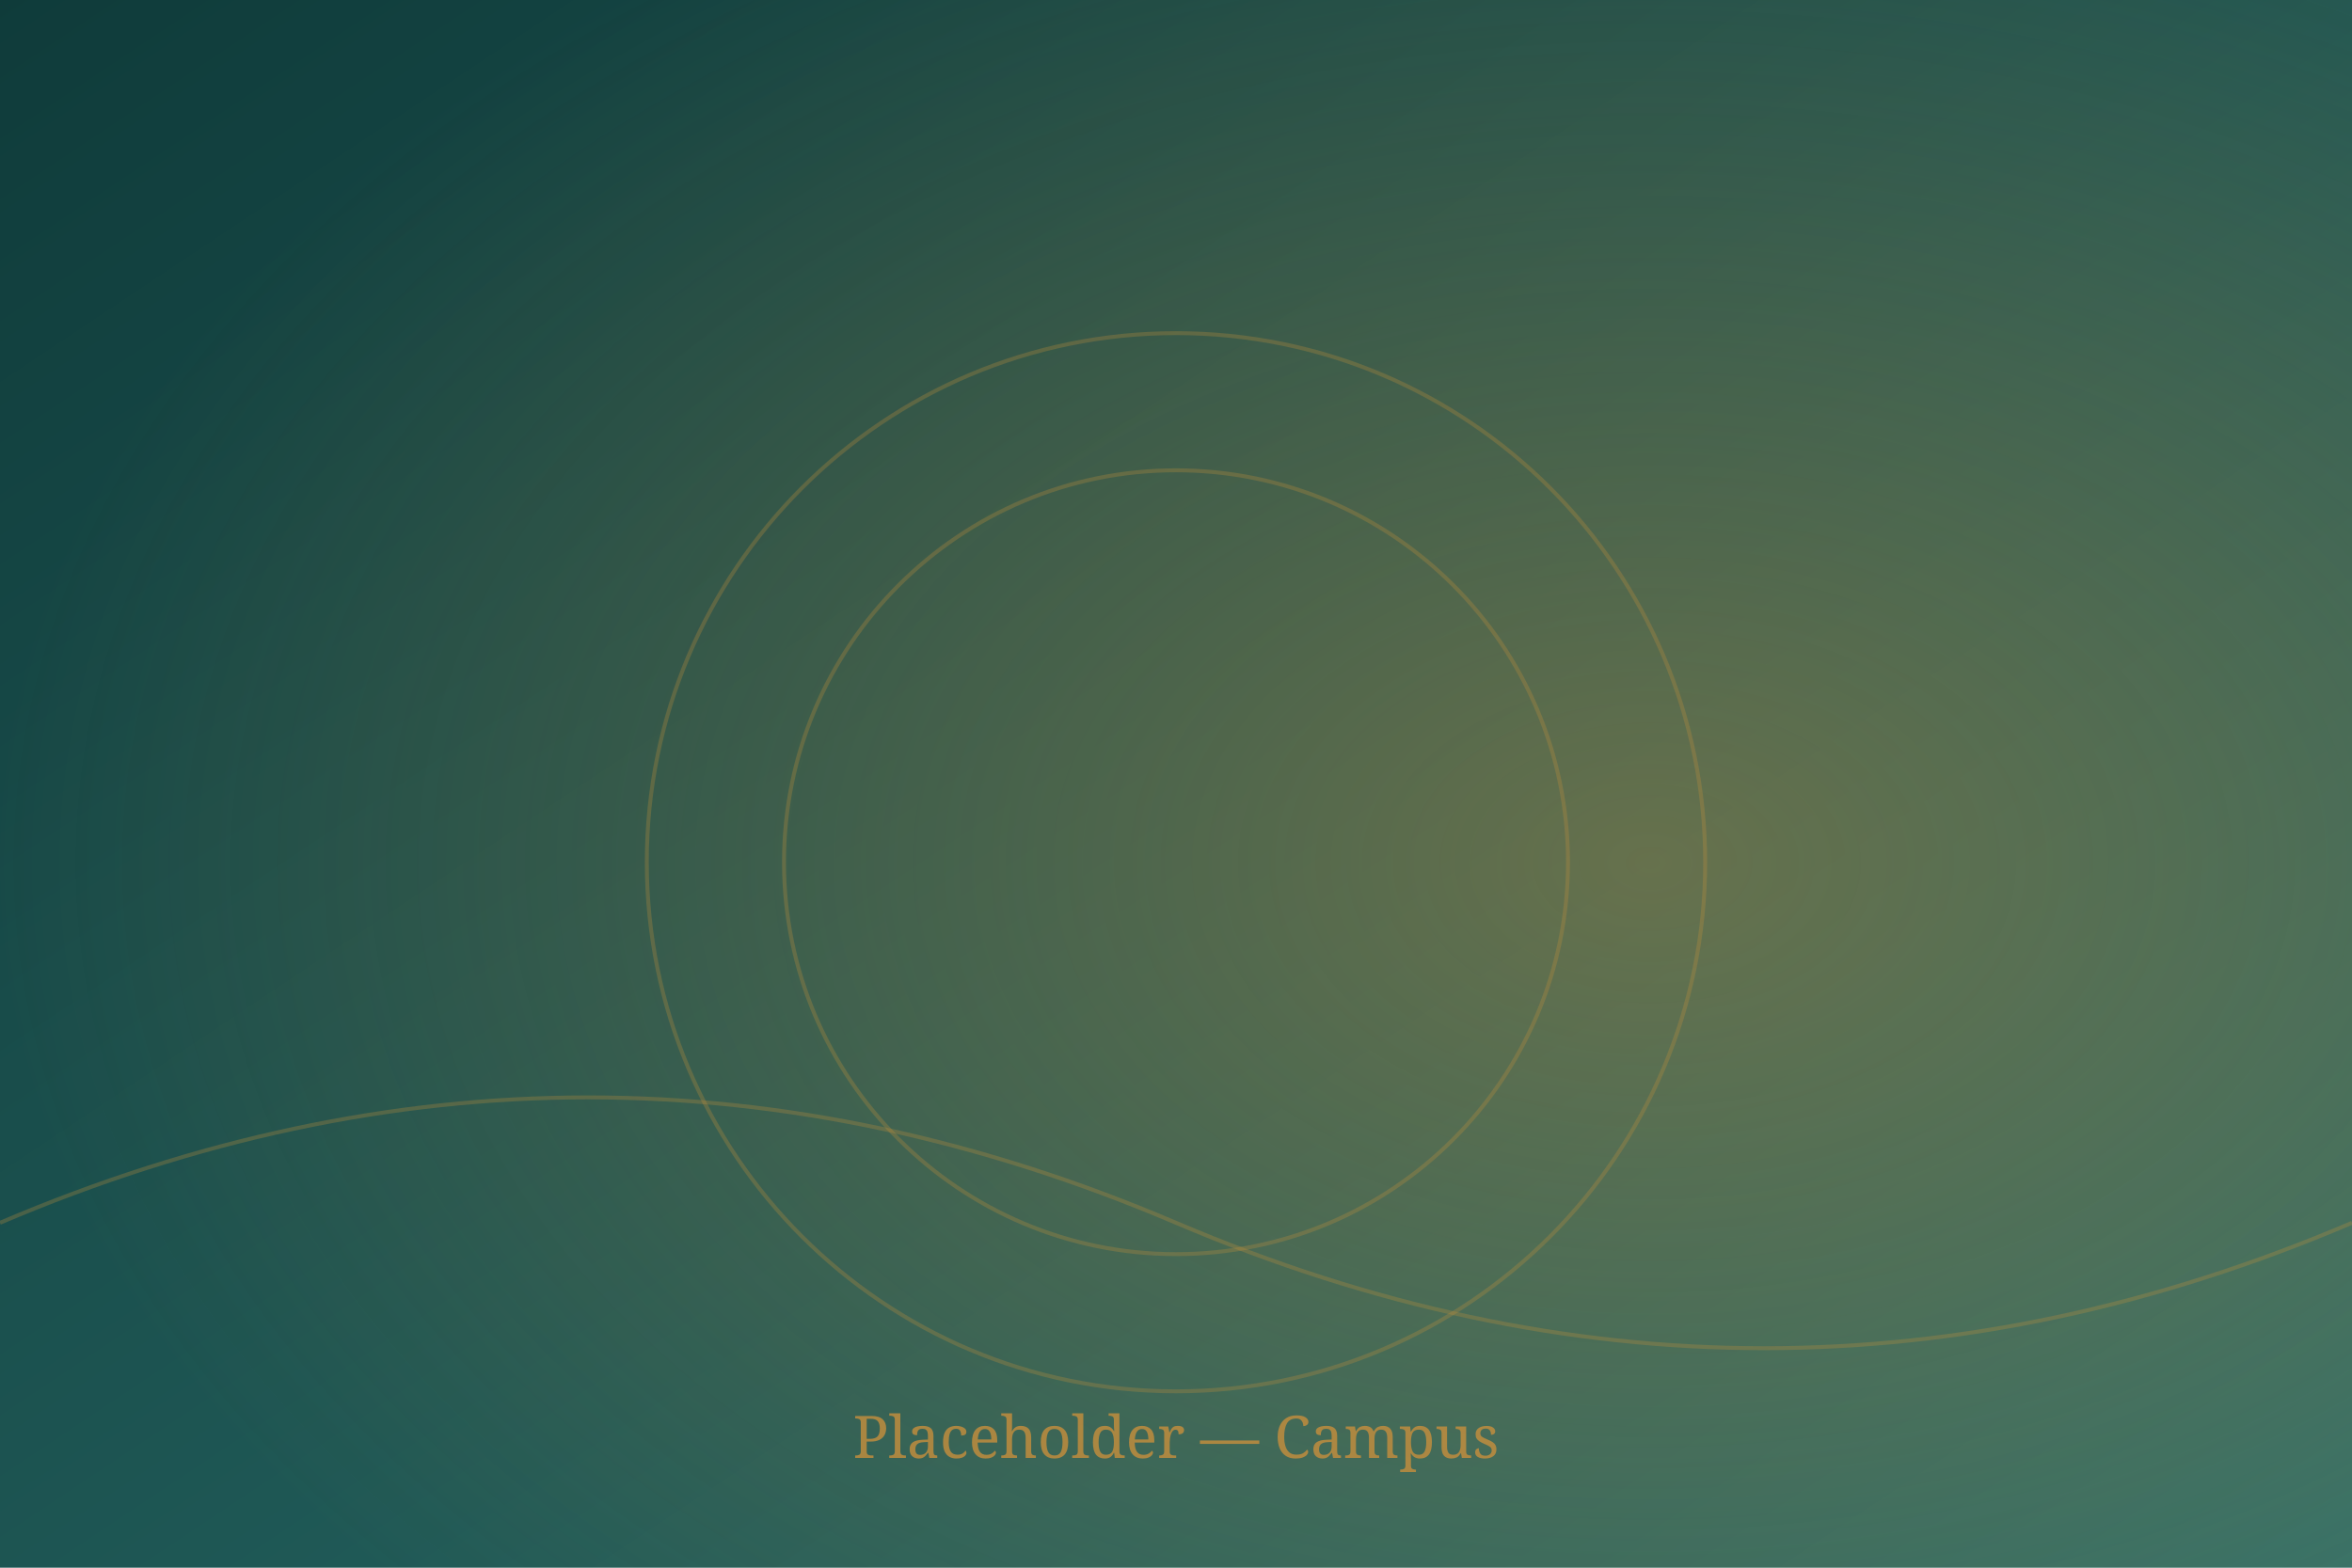
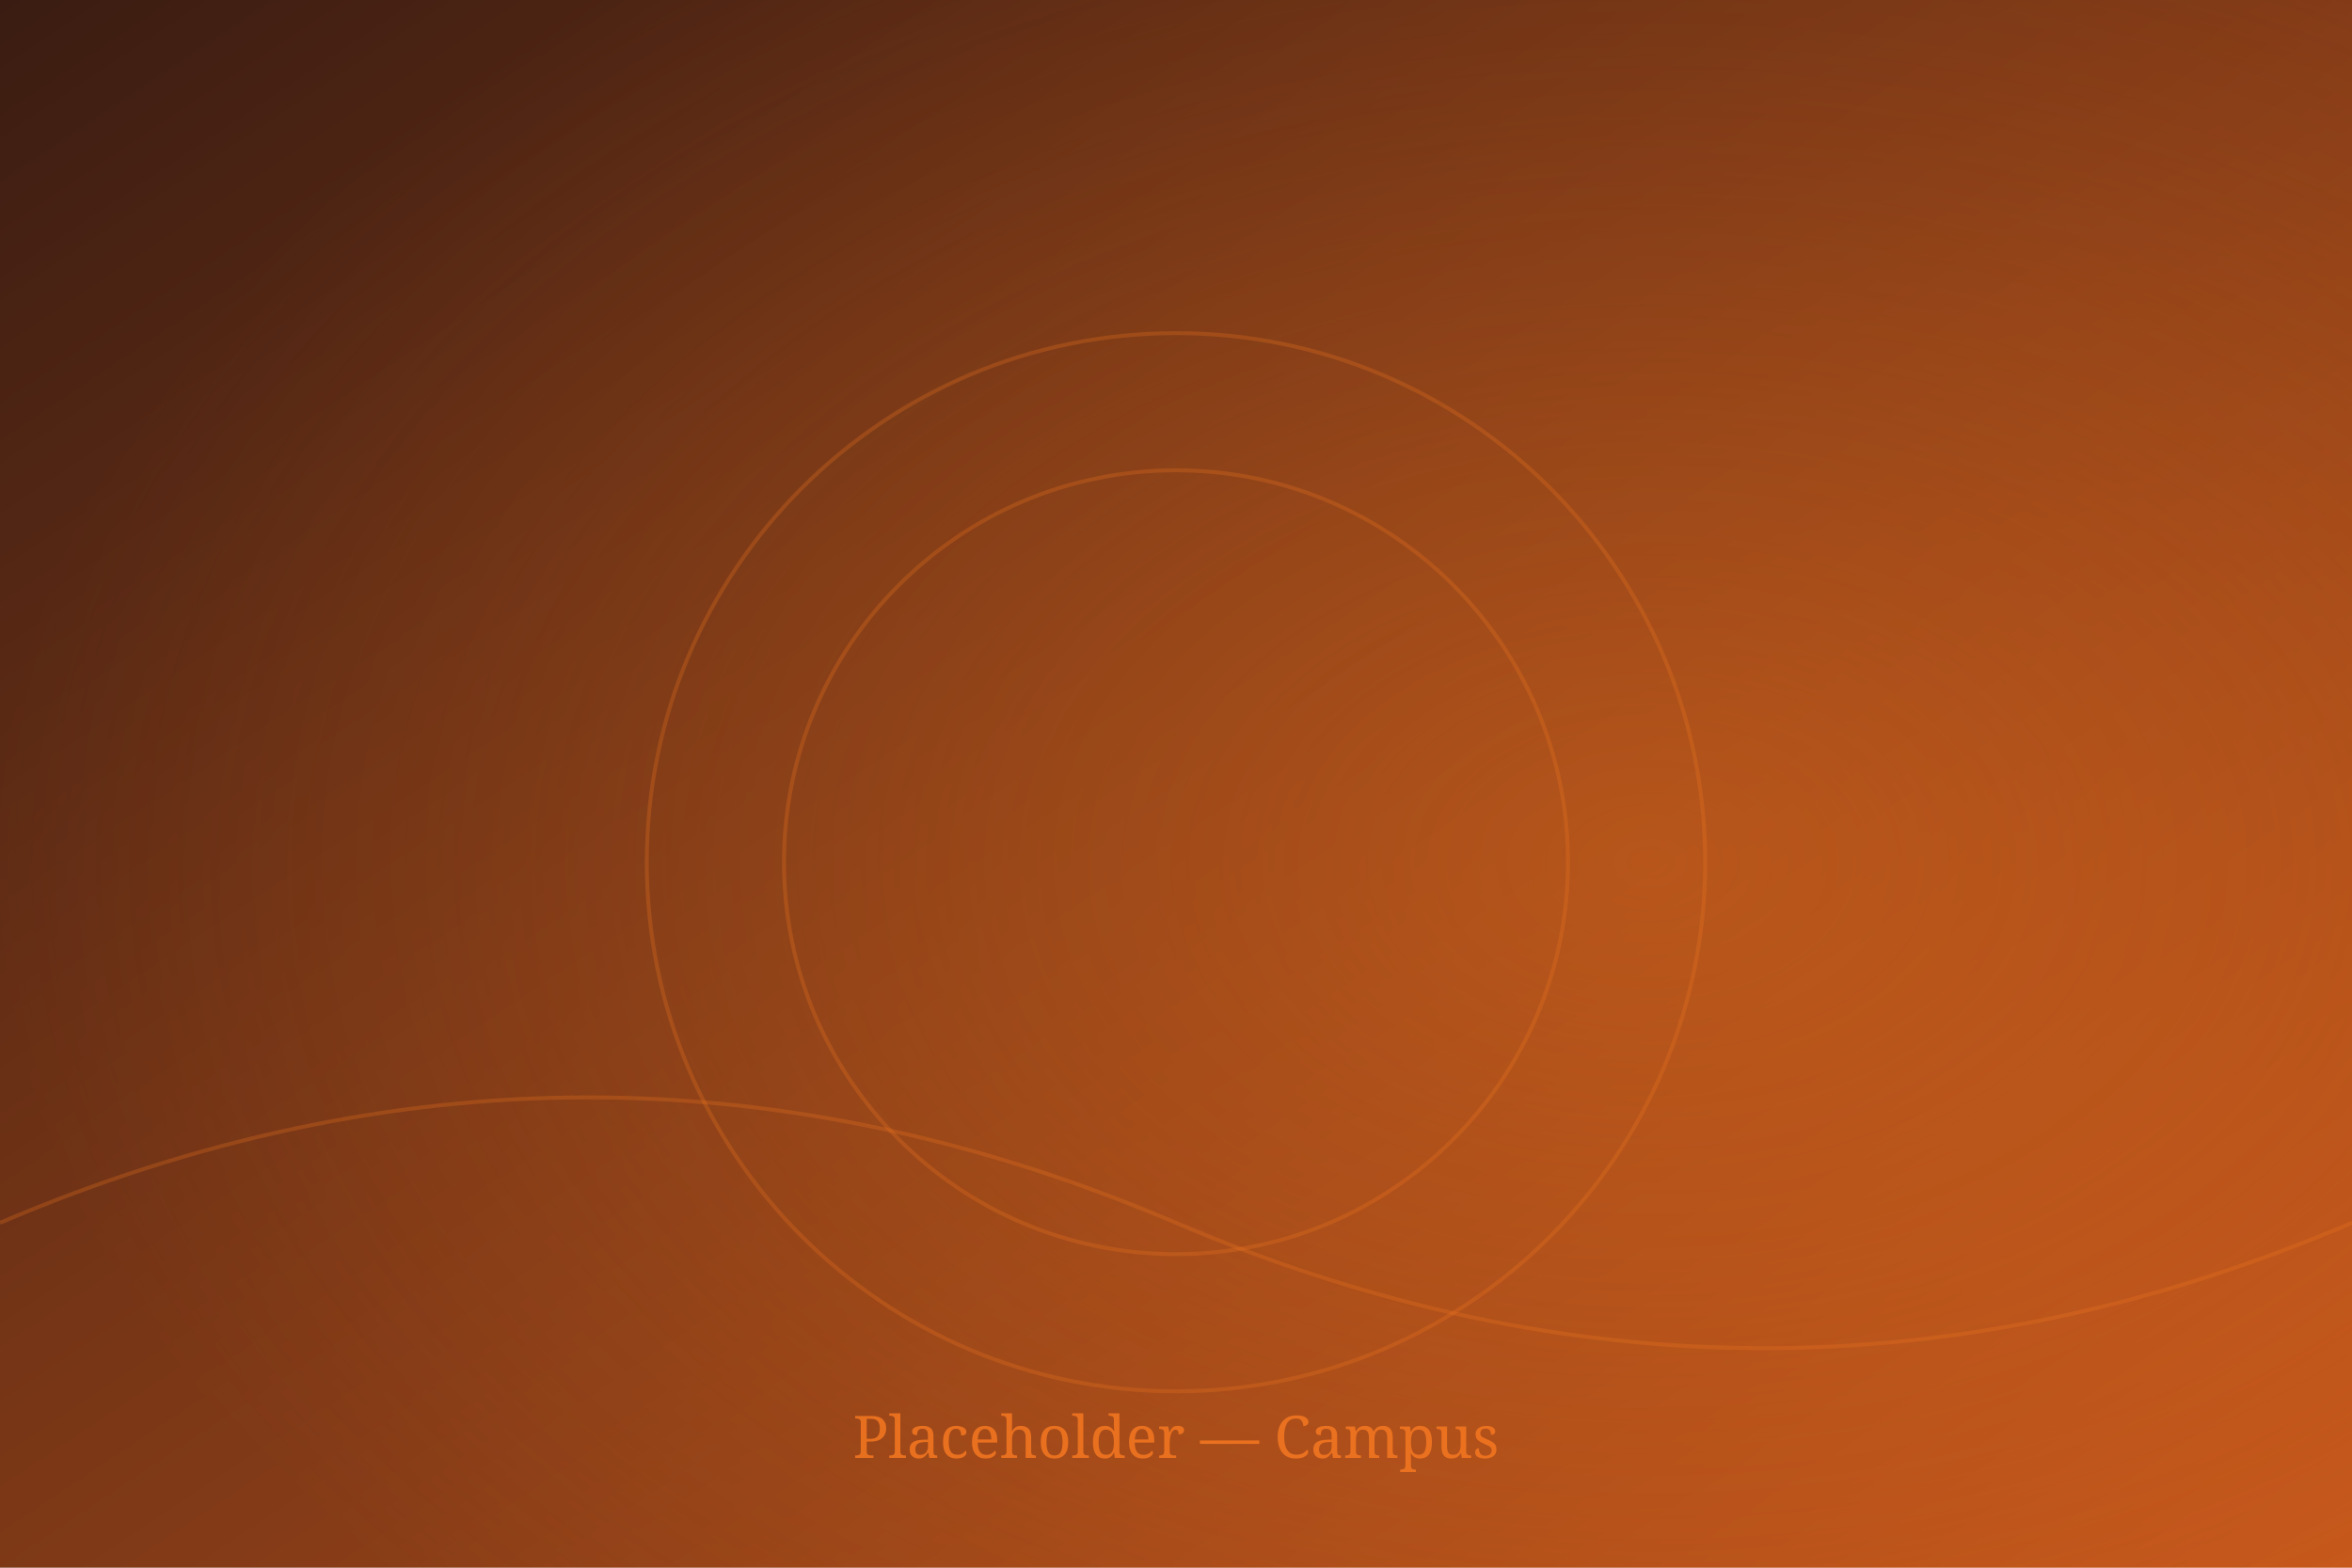
<svg xmlns="http://www.w3.org/2000/svg" viewBox="0 0 1200 800" width="1200" height="800" role="img" aria-label="Placeholder — Campus">
  <defs>
    <linearGradient id="g" x1="0" y1="0" x2="1" y2="1">
-       <stop offset="0%" stop-color="#0f3b3a" />
-       <stop offset="100%" stop-color="#2b6f6b" />
+       <stop offset="0%" stop-color="#3a1c12" />
+       <stop offset="100%" stop-color="#c2551b" />
    </linearGradient>
    <radialGradient id="r" cx="70%" cy="55%" r="70%">
-       <stop offset="0%" stop-color="#c78f3c" stop-opacity="0.42" />
-       <stop offset="100%" stop-color="#c78f3c" stop-opacity="0" />
+       <stop offset="0%" stop-color="#F47720" stop-opacity="0.40" />
+       <stop offset="100%" stop-color="#F47720" stop-opacity="0" />
    </radialGradient>
  </defs>
  <rect width="1200" height="800" fill="url(#g)" />
  <rect width="1200" height="800" fill="url(#r)" />
-   <g fill="none" stroke="#c78f3c" stroke-opacity="0.28" stroke-width="2">
+   <g fill="none" stroke="#F47720" stroke-opacity="0.26" stroke-width="2">
    <circle cx="600" cy="440" r="200" />
    <circle cx="600" cy="440" r="270" />
    <path d="M0 624 Q 300 496 600 624 T 1200 624" />
  </g>
-   <text x="600" y="744" font-family="Georgia, serif" font-size="30" fill="#c78f3c" fill-opacity="0.8" text-anchor="middle">Placeholder — Campus</text>
+   <text x="600" y="744" font-family="Georgia, serif" font-size="30" fill="#F47720" fill-opacity="0.85" text-anchor="middle">Placeholder — Campus</text>
</svg>
